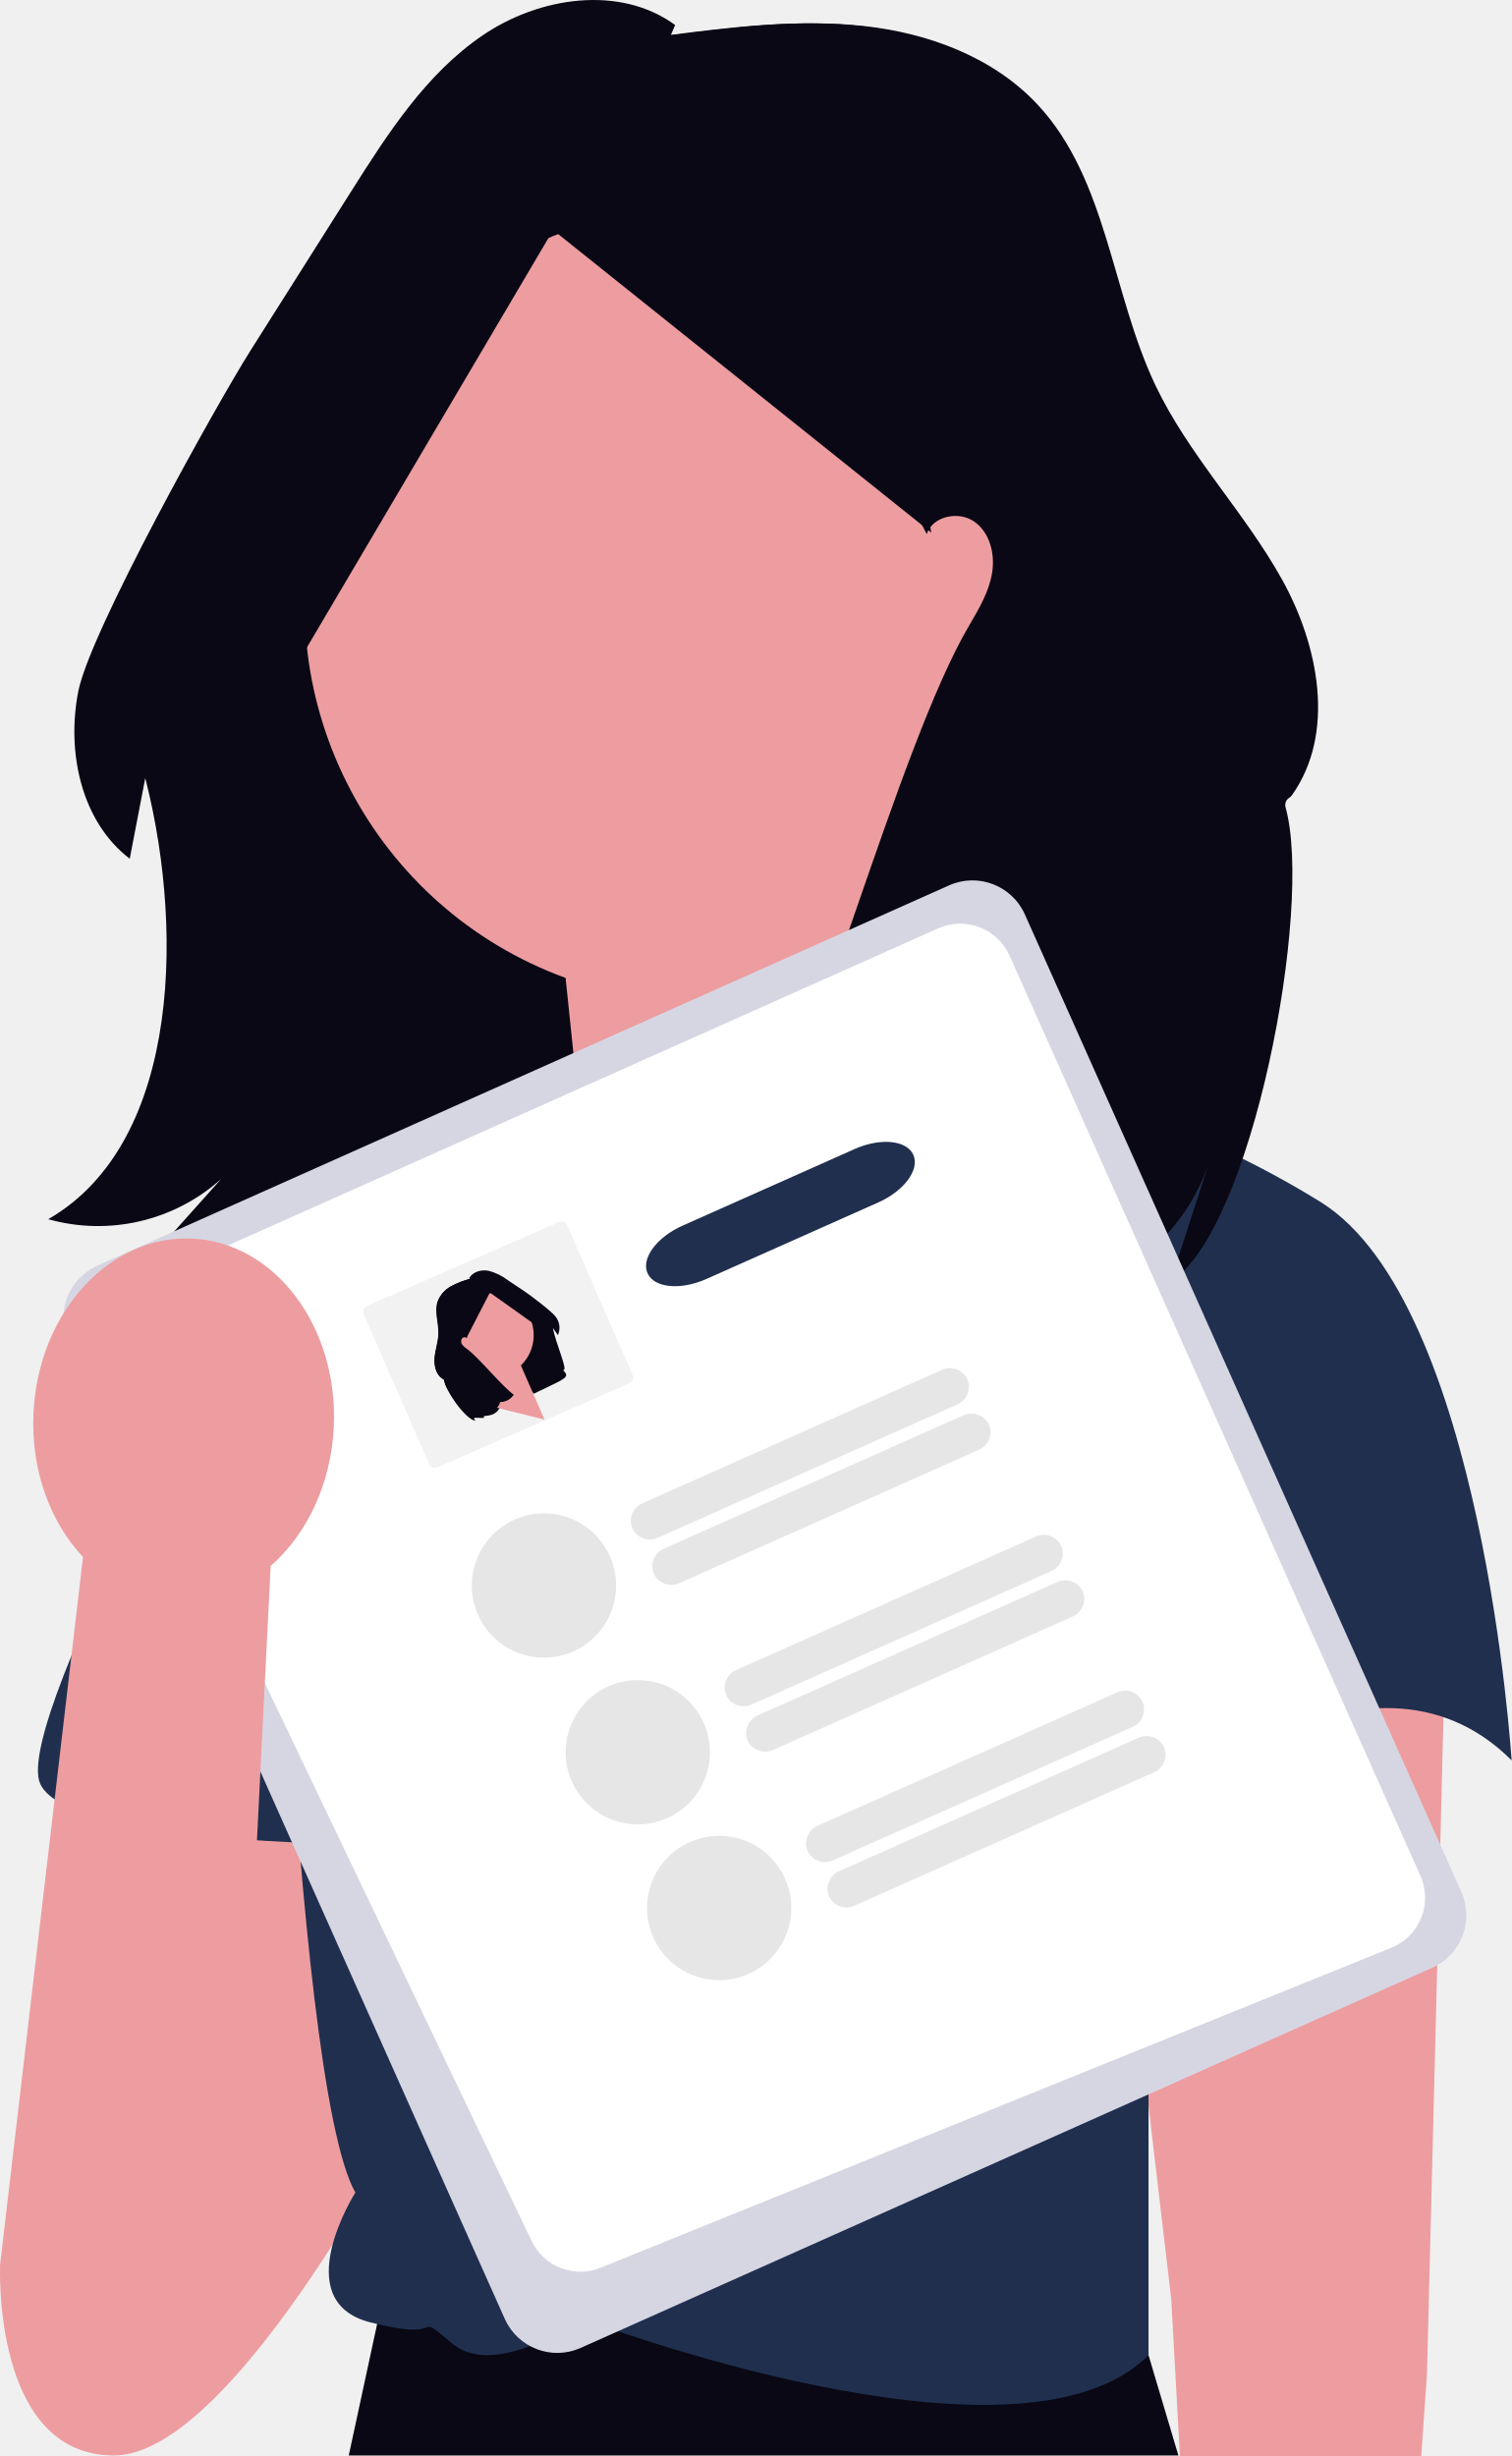
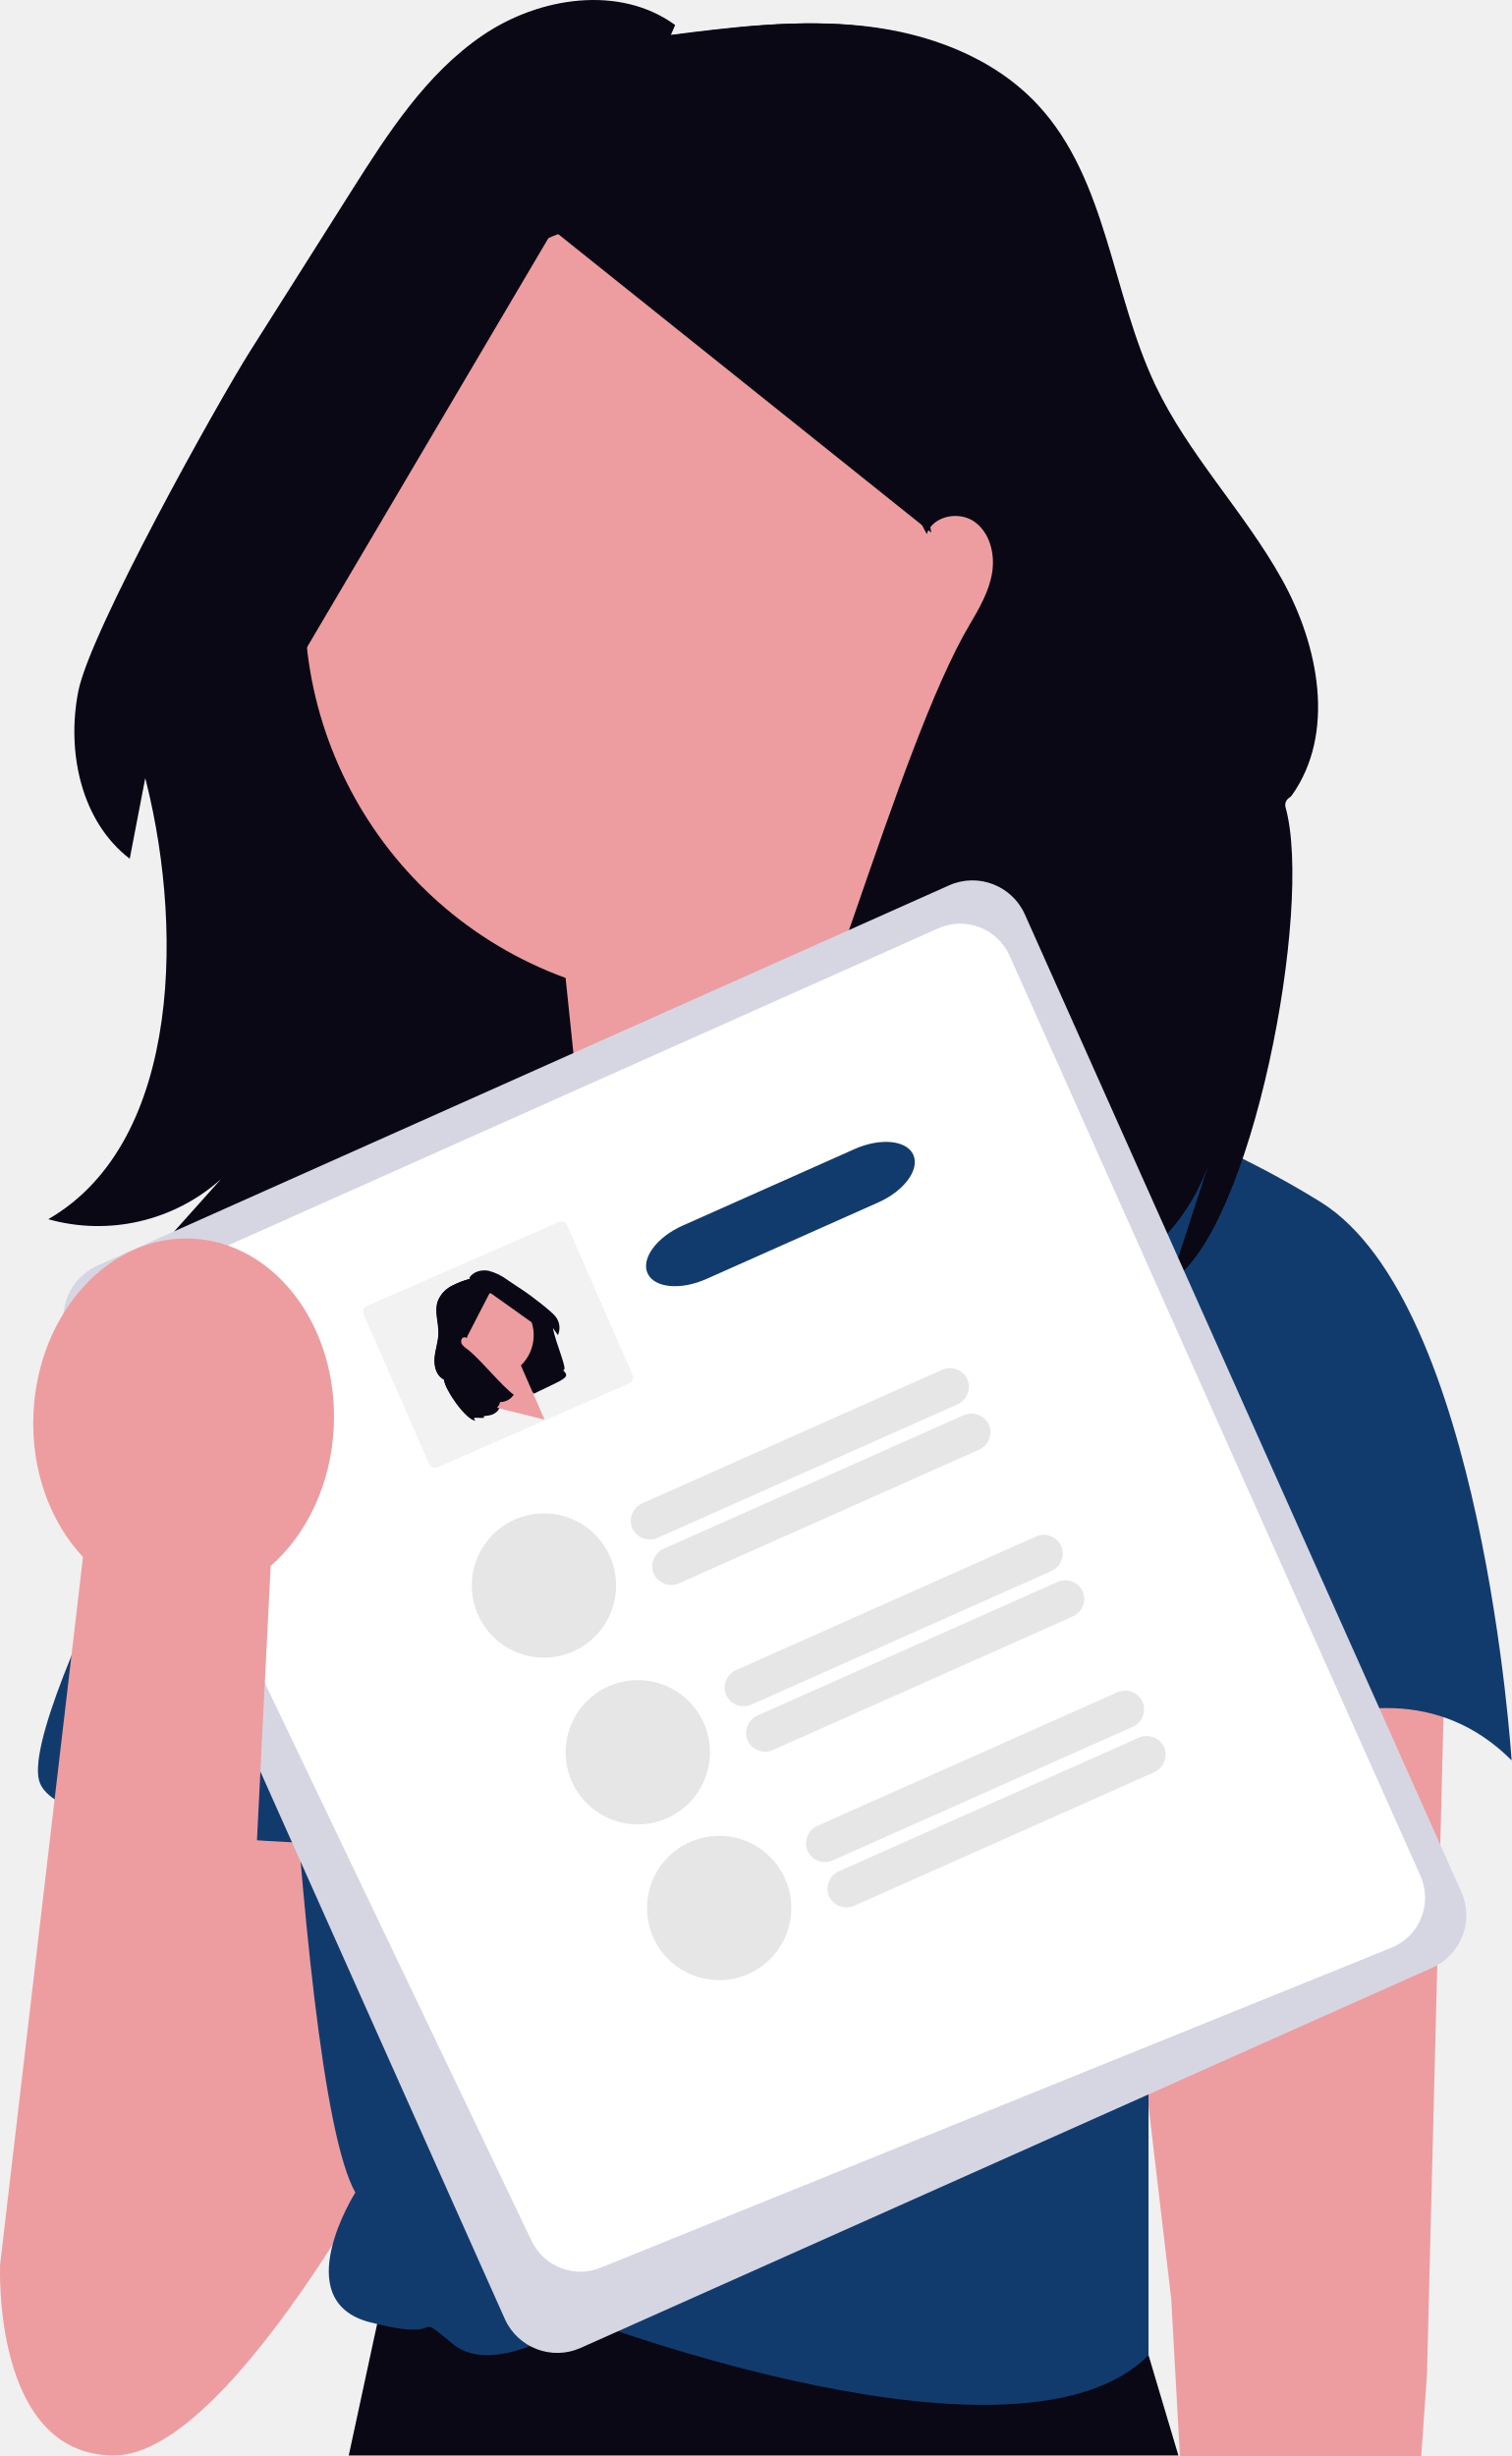
<svg xmlns="http://www.w3.org/2000/svg" width="492.358" height="800" viewBox="0 0 492.358 800" role="img" artist="Katerina Limpitsouni" source="https://undraw.co/">
  <g id="Group_2120" data-name="Group 2120" transform="translate(-735 -139.33)">
    <path id="Path_22804-461" data-name="Path 22804" d="M451.532,511.159l-5.865,233.474-1.862,26.573H365.2L362.366,720l-22.98-195.166Z" transform="translate(754.117 168.124)" fill="#ed9da0" />
    <path id="Path_22806-462" data-name="Path 22806" d="M120.834,698.862l-13.3,61.594H377.761l-9.728-32.673Z" transform="translate(741.057 178.697)" fill="#090814" />
    <path id="Path_22807-463" data-name="Path 22807" d="M37.139,661.926l-37.1,45.7s-2.789,62.238,37.1,62.238,98.872-116.628,98.872-116.628L94.526,548.3,27.65,531.872l9.488,130.054Z" transform="translate(735 169.291)" fill="#ed9da0" />
-     <path id="Path_22809-464" data-name="Path 22809" d="M306.9,325.287s-46.93,175.984-123.19,21.118l-100.8,46.754s7.039,265.151,28.157,302.7c0,0-22.289,35.2,4.693,42.236s12.905-4.693,26.984,7.039,42.236-8.213,42.236-8.213,142.425,54.323,184.435,11.909v-175.7s71.336-64.985,118.264-18.056c0,0-9.385-149-62.182-181.851s-118.6-47.928-118.6-47.928Z" transform="translate(739.671 157.654)" fill="#202F4E" />
-     <path id="Path_22810-465" data-name="Path 22810" d="M108.634,401.857,86.929,389.54s-83.89,148.414-74.5,169.532S132.1,579.017,132.1,579.017Z" transform="translate(735.659 161.273)" fill="#202F4E" />
+     <path id="Path_22809-464" data-name="Path 22809" d="M306.9,325.287s-46.93,175.984-123.19,21.118l-100.8,46.754s7.039,265.151,28.157,302.7c0,0-22.289,35.2,4.693,42.236s12.905-4.693,26.984,7.039,42.236-8.213,42.236-8.213,142.425,54.323,184.435,11.909v-175.7s71.336-64.985,118.264-18.056c0,0-9.385-149-62.182-181.851s-118.6-47.928-118.6-47.928Z" transform="translate(739.671 157.654)" fill="#123B6D" />
+     <path id="Path_22810-465" data-name="Path 22810" d="M108.634,401.857,86.929,389.54s-83.89,148.414-74.5,169.532S132.1,579.017,132.1,579.017Z" transform="translate(735.659 161.273)" fill="#123B6D" />
    <path id="Path_22812-466" data-name="Path 22812" d="M87.84,349.485,63.977,534.95a73.163,73.163,0,0,1-7.157-5.209L72.071,347.889l15.769,1.6Z" transform="translate(738.201 158.927)" fill="#090814" />
    <g id="Group_2118" data-name="Group 2118" transform="translate(750.714 139.33)">
      <path id="Path_22805-467" data-name="Path 22805" d="M302.186,173.977c1.911-5.9,10.4-7.626,15.476-4.074s6.813,10.521,5.828,16.64-4.2,11.62-7.349,16.957C292.6,243.378,261.66,356.155,238.109,396.04a49.793,49.793,0,0,0,47.88,3.527,42.759,42.759,0,0,0,76.877-5.995l-11.582,26.7a66.337,66.337,0,0,0,41.776-41.79l-12.683,39.012c26.562-16.49,46.6-121.867,37.513-154.514a2.782,2.782,0,0,1,1.182-3.106l.036-.023a2.866,2.866,0,0,0,.8-.751c14.405-20.206,8.837-48.9-3.32-70.611-12.253-21.879-30.275-40.284-41.055-62.922-14.314-30.054-15.671-66.982-38.311-91.385C322.853,18.7,301.751,10.837,280.757,8.5s-42.183.343-63.136,3.015l1.45-3.37C201.04-5,174.812-1.04,156.362,11.518s-30.893,31.96-42.824,50.823L80.753,114.18c-10.7,16.924-52.248,91.4-56.1,111.047s.875,42.309,16.766,54.49l6.038-31.38-1.9,1.644c13.5,49.088,13.422,121.713-30.676,147.153a60.059,60.059,0,0,0,56.285-13.079L42.933,415.624a75.361,75.361,0,0,0,42.7-14.3l-21.6,25.617,57.7-29.616-12,30.422L181.874,414.2" transform="translate(-14.876 0.001)" fill="#090814" />
      <path id="Path_22808-468" data-name="Path 22808" d="M352.773,199.353a129.484,129.484,0,1,0-173.84,115.6l17.3,166.41L328.652,381.078s-25.9-36.358-38.829-76.6a129.343,129.343,0,0,0,62.95-105.132Z" transform="translate(-10.423 3.598)" fill="#ed9da0" />
      <path id="Path_22811-469" data-name="Path 22811" d="M205.7,11.113c20.952-2.671,42.148-5.346,63.136-3.015s42.1,10.193,56.462,25.677c22.641,24.4,24,61.332,38.31,91.386,10.781,22.638,28.807,41.044,41.055,62.922,12.157,21.716,17.725,50.4,3.32,70.611a2.866,2.866,0,0,1-.8.751h0a2.765,2.765,0,0,0-1.175,3.147c9.314,29.741-3.633,65.14-30.162,81.612l12.683-39.016c-6.338,19.436-26.57,104.1-46,110.449l11.583-26.7a42.759,42.759,0,0,1-76.877,5.995,49.793,49.793,0,0,1-47.88-3.527c23.546-39.885,51.317-148.431,74.863-188.316,3.151-5.338,6.362-10.837,7.349-16.957s-.747-13.089-5.828-16.64-13.565-1.822-15.476,4.074" transform="translate(-4.127 0.407)" fill="#090814" />
      <path id="Path_22813-470" data-name="Path 22813" d="M298.471,171.809,175.281,73.254,86.8,223.233V128.6L189.356,29.848l82.126,8.213Z" transform="translate(-10.825 1.682)" fill="#090814" />
    </g>
    <path id="Path_22814-471" data-name="Path 22814" d="M465.438,625.638,188,749.51a18.7,18.7,0,0,1-24.673-9.441L21.154,421.641a18.7,18.7,0,0,1,9.436-24.674L308.031,273.094a18.7,18.7,0,0,1,24.668,9.441L474.882,600.97a18.7,18.7,0,0,1-9.441,24.673Z" transform="translate(736.1 154.623)" fill="#d6d6e3" />
    <path id="Path_22815-472" data-name="Path 22815" d="M439.227,604.819,181.66,709.053a17.6,17.6,0,0,1-23.222-8.886L21.058,412.813a17.6,17.6,0,0,1,8.886-23.223L291.069,273a17.6,17.6,0,0,1,23.222,8.887L448.113,581.6a17.6,17.6,0,0,1-8.886,23.222Z" transform="translate(749.531 168.721)" fill="#fff" />
    <path id="Path_22816-473" data-name="Path 22816" d="M88.162,488.589,77.047,710.752.04,716.074,27.03,485.663C16.378,474.3,10.005,457.346,10.9,438.694c1.563-32.641,24.727-58.045,51.737-56.751s47.643,28.8,46.074,61.436C107.816,462.031,99.851,478.3,88.162,488.589Z" transform="translate(735.002 160.843)" fill="#ed9da0" />
-     <path id="Path_22820-474" data-name="Path 22820" d="M78.006,19.014H16.716C7.484,19.014,0,14.757,0,9.507S7.484,0,16.716,0H78.006c9.232,0,16.716,4.256,16.716,9.507S87.238,19.014,78.006,19.014Z" transform="matrix(0.914, -0.407, 0.407, 0.914, 942.041, 545.368)" fill="#202F4E" />
+     <path id="Path_22820-474" data-name="Path 22820" d="M78.006,19.014H16.716C7.484,19.014,0,14.757,0,9.507S7.484,0,16.716,0H78.006c9.232,0,16.716,4.256,16.716,9.507S87.238,19.014,78.006,19.014Z" transform="matrix(0.914, -0.407, 0.407, 0.914, 942.041, 545.368)" fill="#123B6D" />
    <circle id="Ellipse_3612" data-name="Ellipse 3612" cx="23.5" cy="23.5" r="23.5" transform="translate(945.745 737.33)" fill="#e6e6e6" />
    <path id="Path_22848-475" data-name="Path 22848" d="M113,12.307H6.4A6.278,6.278,0,0,1,0,6.153,6.278,6.278,0,0,1,6.4,0H113a6.278,6.278,0,0,1,6.4,6.153,6.278,6.278,0,0,1-6.4,6.153Z" transform="matrix(0.914, -0.407, 0.407, 0.914, 995.523, 736.613)" fill="#e6e6e6" />
    <path id="Path_22852-476" data-name="Path 22852" d="M61.029.248,1.057,32.97a2.028,2.028,0,0,0-.809,2.752l25.537,46.8a2.028,2.028,0,0,0,2.752.809L88.509,50.613a2.029,2.029,0,0,0,.809-2.752L63.78,1.057A2.029,2.029,0,0,0,61.029.248Z" transform="matrix(0.996, 0.087, -0.087, 0.996, 856.287, 531.817)" fill="#f2f2f2" />
    <g id="Group_2119" data-name="Group 2119" transform="matrix(0.914, -0.407, 0.407, 0.914, 867.247, 563.848)">
      <path id="Path_22853-477" data-name="Path 22853" d="M13.361,18.406a1.105,1.105,0,0,0-1.637-.431,1.8,1.8,0,0,0-.617,1.76,5.288,5.288,0,0,0,.777,1.794c2.491,4.219,5.764,16.15,8.255,20.37a5.268,5.268,0,0,1-5.066.373,4.524,4.524,0,0,1-4.266,2.243c-1.735-.135-3.239-1.254-2.642-.052-2.085-.7-3.72-2.337-3.078-.294C2.279,42.425.159,31.276,1.12,27.822a.294.294,0,0,0-.125-.329l0,0a.3.3,0,0,1-.084-.079c-1.524-2.138-.935-5.173.351-7.47,1.3-2.315,3.2-4.262,4.343-6.657C7.116,10.105,7.26,6.2,9.655,3.616A9.511,9.511,0,0,1,15.628.9a28.277,28.277,0,0,1,6.68.319L22.154.862c1.908-1.392,4.683-.972,6.634.356A17.394,17.394,0,0,1,33.319,6.6l3.469,5.484c1.132,1.791,5.528,9.669,5.936,11.748a5.856,5.856,0,0,1-1.774,5.765l-.639-3.32.2.174C39.084,31.64,39.421,42.08,37.8,40.631c1.362,3.308-.215,2.78-11.713,3.19" transform="translate(0 0)" fill="#090814" />
      <path id="Path_22854-478" data-name="Path 22854" d="M.015,14.335a13.7,13.7,0,1,1,18.392,12.23l-.138,19.254L8.138,37.91,2.567,33.561a34.008,34.008,0,0,0,4.108-8.1A13.684,13.684,0,0,1,.015,14.334Z" transform="translate(7.523 7.137)" fill="#ed9da0" />
      <path id="Path_22855-479" data-name="Path 22855" d="M22.308.413a28.284,28.284,0,0,0-6.68-.319A9.512,9.512,0,0,0,9.655,2.811C7.259,5.392,7.116,9.3,5.6,12.479c-1.141,2.4-3.048,4.342-4.343,6.657-1.286,2.3-1.875,5.333-.351,7.47a.3.3,0,0,0,.084.079h0a.293.293,0,0,1,.124.333,7.743,7.743,0,0,0,3.191,8.634L2.965,31.526c.671,2.056,7.508,11.738,7.508,11.738s3.394-.737,4.266-2.243a5.268,5.268,0,0,0,5.066-.373c-2.491-4.22-5.429-15.7-7.92-19.923a5.289,5.289,0,0,1-.777-1.794,1.8,1.8,0,0,1,.617-1.76,1.105,1.105,0,0,1,1.637.431" transform="translate(0.124 0.805)" fill="#090814" />
      <path id="Path_22856-480" data-name="Path 22856" d="M0,15.019,13.033,4.592l9.361,15.867V10.448L11.544,0,2.855.869Z" transform="translate(13.326 3.336)" fill="#090814" />
    </g>
    <path id="Path_22857-481" data-name="Path 22857" d="M113,12.307H6.4A6.278,6.278,0,0,1,0,6.153,6.278,6.278,0,0,1,6.4,0H113a6.278,6.278,0,0,1,6.4,6.153,6.278,6.278,0,0,1-6.4,6.153Z" transform="matrix(0.914, -0.407, 0.407, 0.914, 1002.522, 751.401)" fill="#e6e6e6" />
    <circle id="Ellipse_3613" data-name="Ellipse 3613" cx="23.5" cy="23.5" r="23.5" transform="translate(919.244 686.596)" fill="#e6e6e6" />
    <path id="Path_22858-482" data-name="Path 22858" d="M113,12.307H6.4A6.278,6.278,0,0,1,0,6.153,6.278,6.278,0,0,1,6.4,0H113a6.278,6.278,0,0,1,6.4,6.153,6.278,6.278,0,0,1-6.4,6.153Z" transform="matrix(0.914, -0.407, 0.407, 0.914, 969.022, 685.879)" fill="#e6e6e6" />
    <path id="Path_22859-483" data-name="Path 22859" d="M113,12.307H6.4A6.278,6.278,0,0,1,0,6.153,6.278,6.278,0,0,1,6.4,0H113a6.278,6.278,0,0,1,6.4,6.153,6.278,6.278,0,0,1-6.4,6.153Z" transform="matrix(0.914, -0.407, 0.407, 0.914, 976.022, 700.668)" fill="#e6e6e6" />
    <circle id="Ellipse_3614" data-name="Ellipse 3614" cx="23.5" cy="23.5" r="23.5" transform="translate(888.675 632.283)" fill="#e6e6e6" />
    <path id="Path_22860-484" data-name="Path 22860" d="M113,12.307H6.4A6.278,6.278,0,0,1,0,6.153,6.278,6.278,0,0,1,6.4,0H113a6.278,6.278,0,0,1,6.4,6.153,6.278,6.278,0,0,1-6.4,6.153Z" transform="matrix(0.914, -0.407, 0.407, 0.914, 938.454, 631.566)" fill="#e6e6e6" />
    <path id="Path_22861-485" data-name="Path 22861" d="M113,12.307H6.4A6.278,6.278,0,0,1,0,6.153,6.278,6.278,0,0,1,6.4,0H113a6.278,6.278,0,0,1,6.4,6.153,6.278,6.278,0,0,1-6.4,6.153Z" transform="matrix(0.914, -0.407, 0.407, 0.914, 945.454, 646.354)" fill="#e6e6e6" />
  </g>
</svg>
